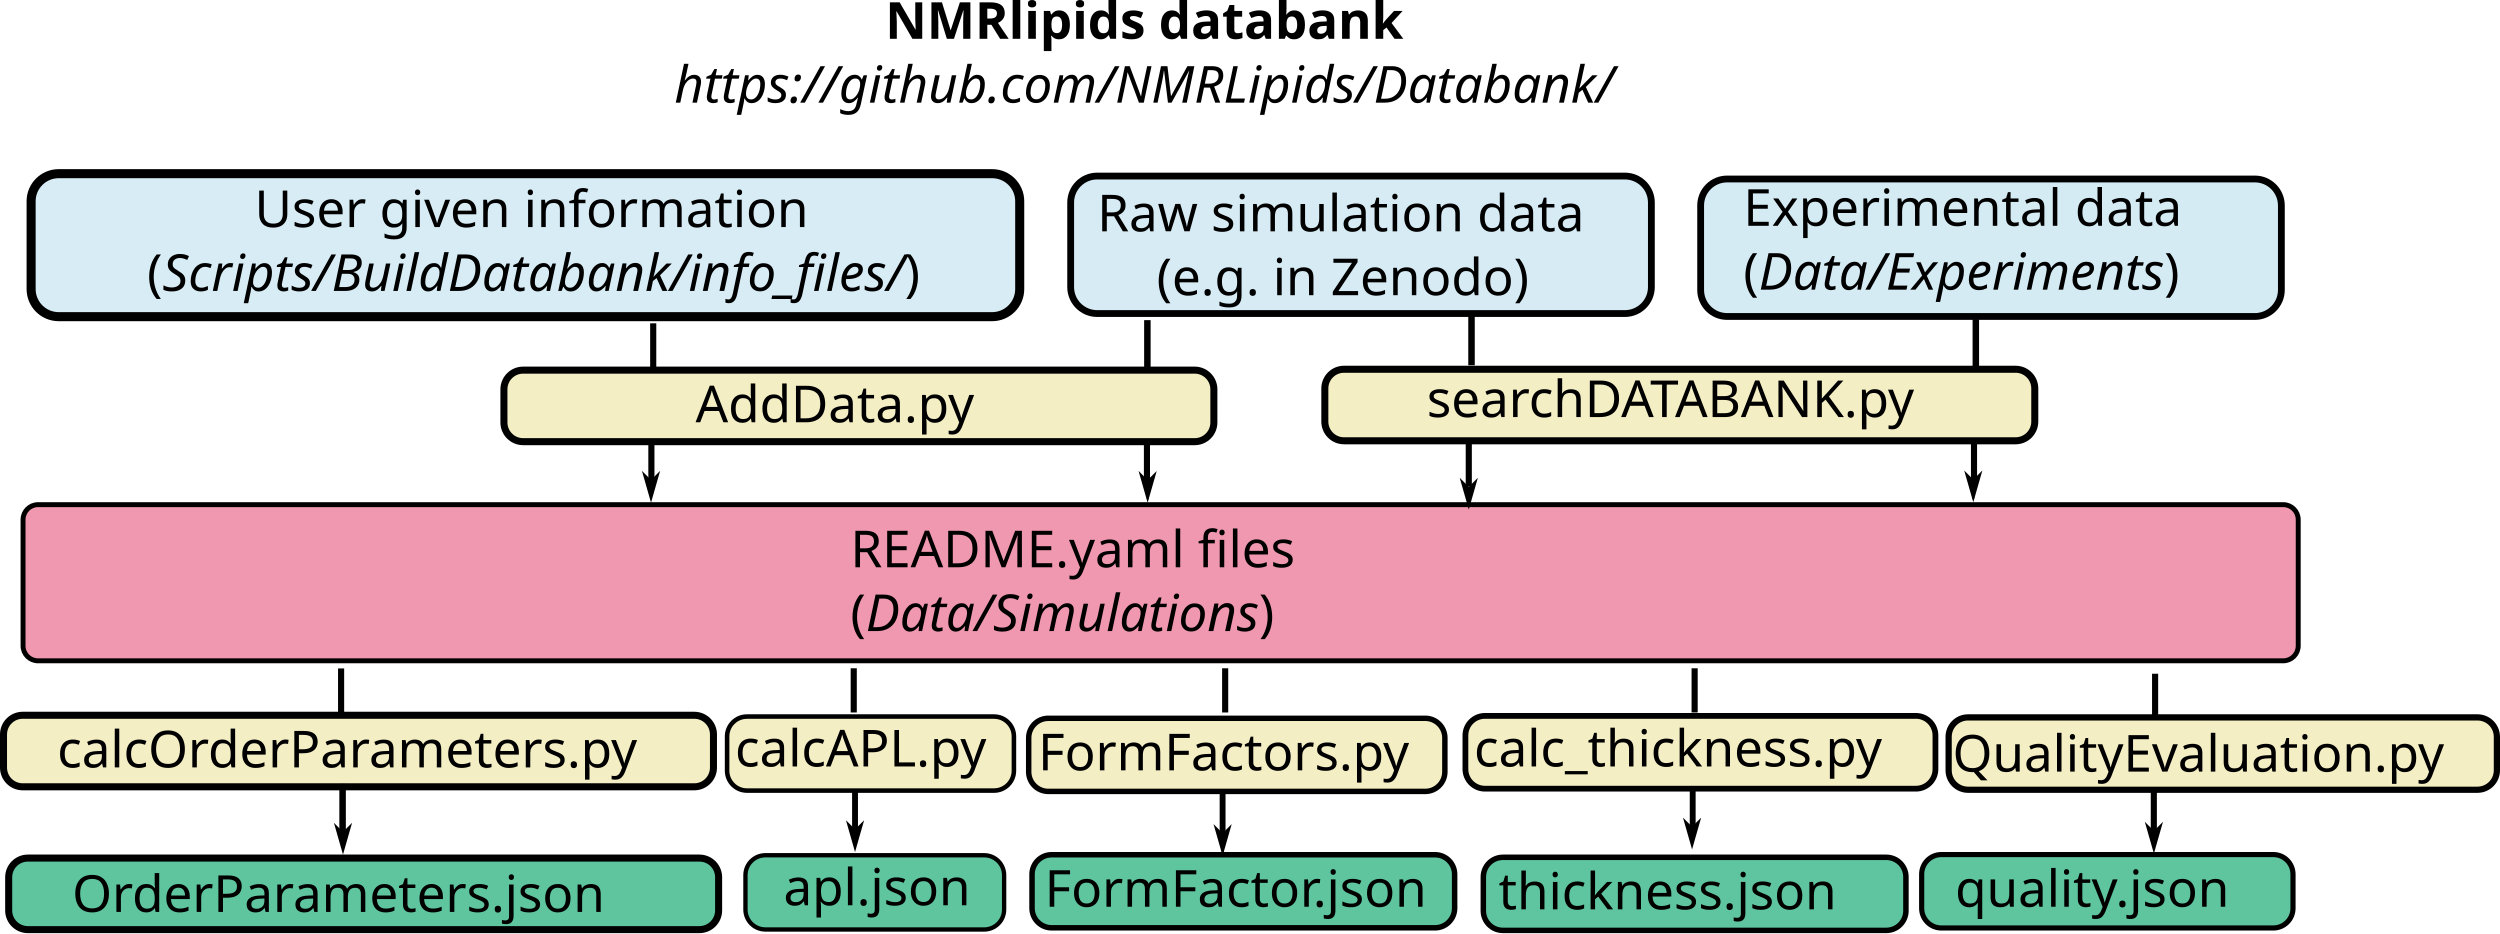
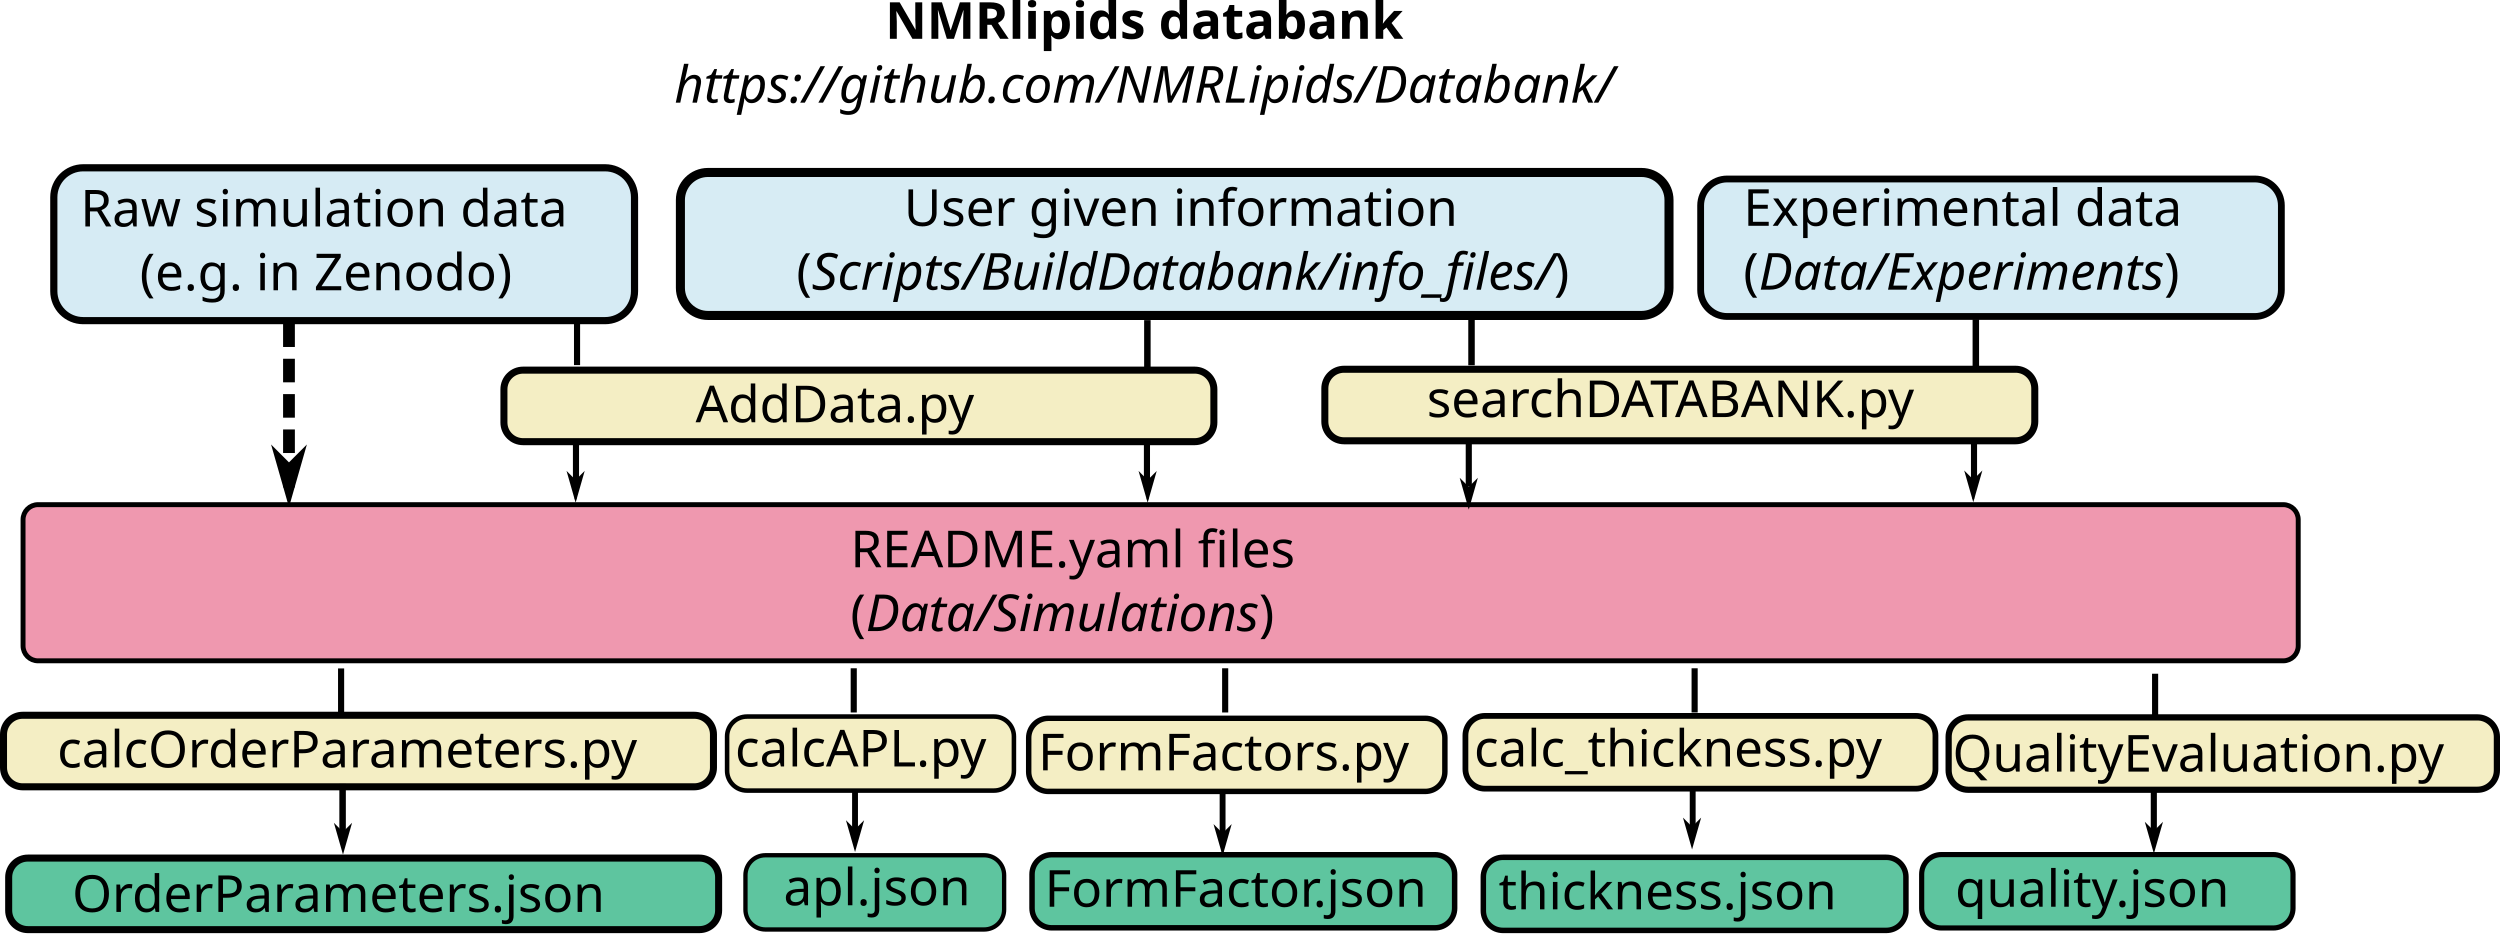
<svg xmlns="http://www.w3.org/2000/svg" xmlns:ns1="http://www.openswatchbook.org/uri/2009/osb" xmlns:xlink="http://www.w3.org/1999/xlink" width="1105.239mm" height="412.535mm" viewBox="0 0 3916.2 1461.737" id="svg2" version="1.1">
  <defs id="defs4">
    <linearGradient id="linearGradient2597" ns1:paint="solid">
      <stop style="stop-color:#d70039;stop-opacity:0.404;" offset="0" id="stop2595" />
    </linearGradient>
    <linearGradient id="linearGradient2589" ns1:paint="solid">
      <stop style="stop-color:#e1948b;stop-opacity:1;" offset="0" id="stop2587" />
    </linearGradient>
    <linearGradient id="linearGradient2583" ns1:paint="solid">
      <stop style="stop-color:#0088be;stop-opacity:0.157;" offset="0" id="stop2581" />
    </linearGradient>
    <linearGradient id="linearGradient2577" ns1:paint="solid">
      <stop style="stop-color:#000000;stop-opacity:1;" offset="0" id="stop2575" />
    </linearGradient>
    <linearGradient id="linearGradient1111" ns1:paint="solid">
      <stop style="stop-color:#000000;stop-opacity:1;" offset="0" id="stop1109" />
    </linearGradient>
    <linearGradient id="linearGradient17872" ns1:paint="solid">
      <stop style="stop-color:#f4eec4;stop-opacity:1;" offset="0" id="stop17874" />
    </linearGradient>
    <linearGradient id="linearGradient17866" ns1:paint="solid">
      <stop style="stop-color:#f4eec4;stop-opacity:1;" offset="0" id="stop17868" />
    </linearGradient>
    <linearGradient id="linearGradient17860" ns1:paint="solid">
      <stop style="stop-color:#f4eec4;stop-opacity:1;" offset="0" id="stop17862" />
    </linearGradient>
    <linearGradient id="linearGradient17854" ns1:paint="solid">
      <stop style="stop-color:#f4eec4;stop-opacity:1;" offset="0" id="stop17856" />
    </linearGradient>
    <linearGradient id="linearGradient17848" ns1:paint="solid">
      <stop style="stop-color:#f4eec4;stop-opacity:1;" offset="0" id="stop17850" />
    </linearGradient>
    <linearGradient id="linearGradient17842" ns1:paint="solid">
      <stop style="stop-color:#f4eec4;stop-opacity:1;" offset="0" id="stop17844" />
    </linearGradient>
    <linearGradient id="linearGradient17836" ns1:paint="solid">
      <stop style="stop-color:#f4eec4;stop-opacity:1;" offset="0" id="stop17838" />
    </linearGradient>
    <linearGradient id="linearGradient17830" ns1:paint="solid">
      <stop style="stop-color:#e1948b;stop-opacity:1;" offset="0" id="stop17832" />
    </linearGradient>
    <linearGradient id="linearGradient17824" ns1:paint="solid">
      <stop style="stop-color:#00a368;stop-opacity:0.631;" offset="0" id="stop17826" />
    </linearGradient>
    <linearGradient id="linearGradient17818" ns1:paint="solid">
      <stop style="stop-color:#00a368;stop-opacity:0.627;" offset="0" id="stop17820" />
    </linearGradient>
    <linearGradient id="linearGradient17812" ns1:paint="solid">
      <stop style="stop-color:#00a368;stop-opacity:0.631;" offset="0" id="stop17814" />
    </linearGradient>
    <linearGradient id="linearGradient17806" ns1:paint="solid">
      <stop style="stop-color:#00a368;stop-opacity:0.631;" offset="0" id="stop17808" />
    </linearGradient>
    <linearGradient id="linearGradient17800" ns1:paint="solid">
      <stop style="stop-color:#00a368;stop-opacity:0.631;" offset="0" id="stop17802" />
    </linearGradient>
    <linearGradient id="linearGradient17794" ns1:paint="solid">
      <stop style="stop-color:#000000;stop-opacity:1;" offset="0" id="stop17796" />
    </linearGradient>
    <linearGradient id="linearGradient17788" ns1:paint="solid">
      <stop style="stop-color:#0088be;stop-opacity:0.165;" offset="0" id="stop17790" />
    </linearGradient>
    <linearGradient id="linearGradient17782" ns1:paint="solid">
      <stop style="stop-color:#0088be;stop-opacity:0.161;" offset="0" id="stop17784" />
    </linearGradient>
    <linearGradient id="linearGradient17776" ns1:paint="solid">
      <stop style="stop-color:#d2c4f4;stop-opacity:1;" offset="0" id="stop17778" />
    </linearGradient>
    <marker orient="auto" refY="0" refX="0" id="marker6168" style="overflow:visible">
      <path id="path6170" d="M 0,0 5,-5 -12.5,0 5,5 0,0 Z" style="fill:#000000;fill-opacity:1;fill-rule:evenodd;stroke:#000000;stroke-width:1pt;stroke-opacity:1" transform="matrix(-0.8,0,0,-0.8,-10,0)" />
    </marker>
    <marker orient="auto" refY="0" refX="0" id="Arrow1Lend" style="overflow:visible">
      <path id="path5895" d="M 0,0 5,-5 -12.5,0 5,5 0,0 Z" style="fill:#000000;fill-opacity:1;fill-rule:evenodd;stroke:#000000;stroke-width:1pt;stroke-opacity:1" transform="matrix(-0.8,0,0,-0.8,-10,0)" />
    </marker>
    <linearGradient id="linearGradient5874" ns1:paint="solid">
      <stop style="stop-color:#1df409;stop-opacity:1;" offset="0" id="stop5876" />
    </linearGradient>
    <linearGradient id="linearGradient5856" ns1:paint="solid">
      <stop style="stop-color:#9489d1;stop-opacity:0.706;" offset="0" id="stop5858" />
    </linearGradient>
    <linearGradient id="linearGradient4406" ns1:paint="solid">
      <stop style="stop-color:#c6c4f4;stop-opacity:1;" offset="0" id="stop4408" />
    </linearGradient>
    <marker orient="auto" refY="0" refX="0" id="marker6168-3" style="overflow:visible">
      <path id="path6170-6" d="M 0,0 5,-5 -12.5,0 5,5 0,0 Z" style="fill:#000000;fill-opacity:1;fill-rule:evenodd;stroke:#000000;stroke-width:1pt;stroke-opacity:1" transform="matrix(-0.8,0,0,-0.8,-10,0)" />
    </marker>
    <marker orient="auto" refY="0" refX="0" id="marker6168-9" style="overflow:visible">
      <path id="path6170-3" d="M 0,0 5,-5 -12.5,0 5,5 0,0 Z" style="fill:#000000;fill-opacity:1;fill-rule:evenodd;stroke:#000000;stroke-width:1pt;stroke-opacity:1" transform="matrix(-0.8,0,0,-0.8,-10,0)" />
    </marker>
    <marker orient="auto" refY="0" refX="0" id="marker6168-9-7" style="overflow:visible">
      <path id="path6170-3-9" d="M 0,0 5,-5 -12.5,0 5,5 0,0 Z" style="fill:#000000;fill-opacity:1;fill-rule:evenodd;stroke:#000000;stroke-width:1pt;stroke-opacity:1" transform="matrix(-0.8,0,0,-0.8,-10,0)" />
    </marker>
    <marker orient="auto" refY="0" refX="0" id="marker6168-9-0" style="overflow:visible">
      <path id="path6170-3-2" d="M 0,0 5,-5 -12.5,0 5,5 0,0 Z" style="fill:#000000;fill-opacity:1;fill-rule:evenodd;stroke:#000000;stroke-width:1pt;stroke-opacity:1" transform="matrix(-0.8,0,0,-0.8,-10,0)" />
    </marker>
    <marker orient="auto" refY="0" refX="0" id="marker6168-9-9" style="overflow:visible">
      <path id="path6170-3-3" d="M 0,0 5,-5 -12.5,0 5,5 0,0 Z" style="fill:#000000;fill-opacity:1;fill-rule:evenodd;stroke:#000000;stroke-width:1pt;stroke-opacity:1" transform="matrix(-0.8,0,0,-0.8,-10,0)" />
    </marker>
    <marker orient="auto" refY="0" refX="0" id="marker6168-9-9-4" style="overflow:visible">
      <path id="path6170-3-3-7" d="M 0,0 5,-5 -12.5,0 5,5 0,0 Z" style="fill:#000000;fill-opacity:1;fill-rule:evenodd;stroke:#000000;stroke-width:1pt;stroke-opacity:1" transform="matrix(-0.8,0,0,-0.8,-10,0)" />
    </marker>
    <marker orient="auto" refY="0" refX="0" id="marker6168-9-9-4-6" style="overflow:visible">
      <path id="path6170-3-3-7-1" d="M 0,0 5,-5 -12.5,0 5,5 0,0 Z" style="fill:#000000;fill-opacity:1;fill-rule:evenodd;stroke:#000000;stroke-width:1pt;stroke-opacity:1" transform="matrix(-0.8,0,0,-0.8,-10,0)" />
    </marker>
    <marker orient="auto" refY="0" refX="0" id="marker6168-9-9-4-61" style="overflow:visible">
      <path id="path6170-3-3-7-5" d="M 0,0 5,-5 -12.5,0 5,5 0,0 Z" style="fill:#000000;fill-opacity:1;fill-rule:evenodd;stroke:#000000;stroke-width:1pt;stroke-opacity:1" transform="matrix(-0.8,0,0,-0.8,-10,0)" />
    </marker>
-     <linearGradient xlink:href="#linearGradient17782" id="linearGradient17786" x1="232.595" y1="179.04" x2="1152.94" y2="179.04" gradientUnits="userSpaceOnUse" />
+     <linearGradient xlink:href="#linearGradient17782" id="linearGradient17786" x1="232.595" y1="179.04" x2="1152.94" y2="179.04" gradientUnits="userSpaceOnUse" gradientTransform="matrix(1,0,0,1.111635,-1592.884,-20.91223)" />
    <linearGradient xlink:href="#linearGradient17788" id="linearGradient17792" x1="1219.453" y1="183.631" x2="2139.797" y2="183.631" gradientUnits="userSpaceOnUse" />
    <linearGradient xlink:href="#linearGradient17794" id="linearGradient17798" x1="-1431.164" y1="1195.759" x2="-308.036" y2="1195.759" gradientUnits="userSpaceOnUse" />
    <linearGradient xlink:href="#linearGradient17800" id="linearGradient17804" x1="-1431.164" y1="1195.759" x2="-308.036" y2="1195.759" gradientUnits="userSpaceOnUse" />
    <linearGradient xlink:href="#linearGradient17806" id="linearGradient17810" x1="-274.9" y1="1193.434" x2="137.081" y2="1193.434" gradientUnits="userSpaceOnUse" />
    <linearGradient xlink:href="#linearGradient17812" id="linearGradient17816" x1="173.12" y1="1191.718" x2="843.701" y2="1191.718" gradientUnits="userSpaceOnUse" />
    <linearGradient xlink:href="#linearGradient17818" id="linearGradient17822" x1="880.065" y1="1195.759" x2="1550.645" y2="1195.759" gradientUnits="userSpaceOnUse" />
    <linearGradient xlink:href="#linearGradient17824" id="linearGradient17828" x1="1566.968" y1="1191.718" x2="2156.737" y2="1191.718" gradientUnits="userSpaceOnUse" />
    <linearGradient xlink:href="#linearGradient17836" id="linearGradient17840" x1="-655.361" y1="431.393" x2="467.768" y2="431.393" gradientUnits="userSpaceOnUse" />
    <linearGradient xlink:href="#linearGradient17842" id="linearGradient17846" x1="630.577" y1="430.02" x2="1753.706" y2="430.02" gradientUnits="userSpaceOnUse" />
    <linearGradient xlink:href="#linearGradient17848" id="linearGradient17852" x1="-1439.246" y1="972.047" x2="-316.117" y2="972.047" gradientUnits="userSpaceOnUse" />
    <linearGradient xlink:href="#linearGradient17854" id="linearGradient17858" x1="-303.834" y1="976.013" x2="152.594" y2="976.013" gradientUnits="userSpaceOnUse" />
    <linearGradient xlink:href="#linearGradient17860" id="linearGradient17864" x1="167.907" y1="978.033" x2="828.386" y2="978.033" gradientUnits="userSpaceOnUse" />
    <linearGradient xlink:href="#linearGradient17866" id="linearGradient17870" x1="851.78" y1="973.992" x2="1597.112" y2="973.992" gradientUnits="userSpaceOnUse" />
    <linearGradient xlink:href="#linearGradient17872" id="linearGradient17876" x1="1608.385" y1="976.013" x2="2476.955" y2="976.013" gradientUnits="userSpaceOnUse" />
    <marker orient="auto" refY="0" refX="0" id="marker6168-9-9-4-6-5" style="overflow:visible">
      <path id="path6170-3-3-7-1-6" d="M 0,0 5,-5 -12.5,0 5,5 0,0 Z" style="fill:#000000;fill-opacity:1;fill-rule:evenodd;stroke:#000000;stroke-width:1pt;stroke-opacity:1" transform="matrix(-0.8,0,0,-0.8,-10,0)" />
    </marker>
-     <linearGradient xlink:href="#linearGradient2583" id="linearGradient2585" x1="-1397.594" y1="179.611" x2="165.208" y2="179.611" gradientUnits="userSpaceOnUse" />
+     <linearGradient xlink:href="#linearGradient2583" id="linearGradient2585" x1="-1397.594" y1="179.611" x2="165.208" y2="179.611" gradientUnits="userSpaceOnUse" gradientTransform="translate(1017.097,-1.894036)" />
    <linearGradient xlink:href="#linearGradient2597" id="linearGradient2599" x1="-1407.001" y1="708.403" x2="2164.737" y2="708.403" gradientUnits="userSpaceOnUse" />
+     <marker orient="auto" refY="0" refX="0" id="marker6168-9-6" style="overflow:visible">
+       <path id="path6170-3-8" d="M 0,0 5,-5 -12.5,0 5,5 Z" style="fill:#000000;fill-opacity:1;fill-rule:evenodd;stroke:#000000;stroke-width:1pt;stroke-opacity:1" transform="matrix(-0.8,0,0,-0.8,-10,0)" />
+     </marker>
  </defs>
  <g id="layer1" transform="translate(1439.246,204.4396)">
    <rect style="opacity:1;fill:url(#linearGradient17852);fill-opacity:1;stroke:#000000;stroke-width:11.017;stroke-miterlimit:4;stroke-dasharray:none;stroke-opacity:1" id="rect7826-3" width="1112.111" height="112.06" x="-1433.737" y="916.017" ry="30.071" />
    <rect style="opacity:1;fill:url(#linearGradient17858);fill-opacity:1;stroke:#000000;stroke-width:7.124;stroke-miterlimit:4;stroke-dasharray:none;stroke-opacity:1" id="rect7826-3-9" width="449.304" height="115.954" x="-300.272" y="918.036" ry="31.116" />
    <rect style="opacity:1;fill:url(#linearGradient17864);fill-opacity:1;stroke:#000000;stroke-width:8.529;stroke-miterlimit:4;stroke-dasharray:none;stroke-opacity:1" id="rect7826-7-5-9-2-0-3" width="651.95" height="114.549" x="172.171" y="920.758" ry="30.739" />
    <rect style="opacity:1;fill:url(#linearGradient17870);fill-opacity:1;stroke:#000000;stroke-width:9.043;stroke-miterlimit:4;stroke-dasharray:none;stroke-opacity:1" id="rect7826-7-5-9-2-0" width="736.288" height="114.034" x="856.302" y="916.975" ry="30.601" />
    <rect style="opacity:1;fill:url(#linearGradient17876);fill-opacity:1;stroke:#000000;stroke-width:9.737;stroke-miterlimit:4;stroke-dasharray:none;stroke-opacity:1" id="rect7826-7-5-9-2-0-4" width="858.833" height="113.341" x="1613.253" y="919.342" ry="30.415" />
    <rect style="opacity:1;fill:url(#linearGradient17840);fill-opacity:1;stroke:#000000;stroke-width:11.017;stroke-miterlimit:4;stroke-dasharray:none;stroke-opacity:1" id="rect7826" width="1112.111" height="112.06" x="-649.852" y="375.363" ry="30.071" />
    <rect style="opacity:1;fill:url(#linearGradient17816);fill-opacity:1;stroke:#000000;stroke-width:8.592;stroke-miterlimit:4;stroke-dasharray:none;stroke-opacity:1" id="rect7826-7-5-9" width="661.989" height="114.486" x="177.416" y="1134.475" ry="30.722" />
    <rect style="opacity:1;fill:url(#linearGradient17822);fill-opacity:1;stroke:#000000;stroke-width:8.592;stroke-miterlimit:4;stroke-dasharray:none;stroke-opacity:1" id="rect7826-7-5-9-2" width="661.989" height="114.486" x="884.361" y="1138.516" ry="30.722" />
    <rect style="opacity:1;fill:url(#linearGradient17828);fill-opacity:1;stroke:#000000;stroke-width:8.072;stroke-miterlimit:4;stroke-dasharray:none;stroke-opacity:1" id="rect7826-7-5-9-28" width="581.696" height="115.006" x="1571.005" y="1134.216" ry="30.862" />
    <rect style="opacity:1;fill:url(#linearGradient17810);fill-opacity:1;stroke:#000000;stroke-width:6.775;stroke-miterlimit:4;stroke-dasharray:none;stroke-opacity:1" id="rect7826-7-5" width="405.206" height="116.303" x="-271.513" y="1135.283" ry="31.21" />
    <rect style="opacity:1;fill:url(#linearGradient17804);fill-opacity:1;stroke:url(#linearGradient17798);stroke-width:11.017;stroke-miterlimit:4;stroke-dasharray:none;stroke-opacity:1" id="rect7826-7" width="1112.111" height="112.06" x="-1425.656" y="1139.729" ry="30.071" />
    <rect style="opacity:1;fill:url(#linearGradient17792);fill-opacity:1;stroke:#000000;stroke-width:10.663;stroke-miterlimit:4;stroke-dasharray:none;stroke-opacity:1" id="rect4136-5" width="909.682" height="215.396" x="1224.784" y="75.933" ry="41.512" />
-     <rect style="opacity:1;fill:url(#linearGradient2585);fill-opacity:1;stroke:#000000;stroke-width:14.187;stroke-miterlimit:4;stroke-dasharray:none;stroke-opacity:1" id="rect4136-1" width="1548.614" height="223.993" x="-1390.5" y="67.614" ry="43.169" />
-     <rect style="opacity:1;fill:url(#linearGradient17786);fill-opacity:1;stroke:#000000;stroke-width:10.663;stroke-miterlimit:4;stroke-dasharray:none;stroke-opacity:1" id="rect4136" width="909.682" height="215.396" x="237.926" y="71.342" ry="41.512" />
-     <text xml:space="preserve" style="font-style:normal;font-weight:normal;line-height:0%;font-family:sans-serif;text-align:center;letter-spacing:0px;word-spacing:0px;text-anchor:middle;fill:#000000;fill-opacity:1;stroke:none;stroke-width:1px;stroke-linecap:butt;stroke-linejoin:miter;stroke-opacity:1" x="672.034" y="157.958" id="text5880">
-       <tspan id="tspan5882" x="672.034" y="157.958" style="font-size:80px;line-height:1.25">Raw simulation data</tspan>
-       <tspan x="672.034" y="257.958" id="tspan5884" style="font-size:80px;line-height:1.25">(e.g. in Zenodo)</tspan>
+     <rect style="opacity:1;fill:url(#linearGradient2585);fill-opacity:1;stroke:#000000;stroke-width:14.187;stroke-miterlimit:4;stroke-dasharray:none;stroke-opacity:1" id="rect4136-1" width="1548.614" height="223.993" x="-373.403" y="65.72" ry="43.169" />
+     <rect style="opacity:1;fill:url(#linearGradient17786);fill-opacity:1;stroke:#000000;stroke-width:11.242;stroke-miterlimit:4;stroke-dasharray:none;stroke-opacity:1" id="rect4136" width="909.682" height="239.442" x="-1354.958" y="58.394" ry="46.146" />
+     <text xml:space="preserve" style="font-style:normal;font-weight:normal;line-height:0%;font-family:sans-serif;text-align:center;letter-spacing:0px;word-spacing:0px;text-anchor:middle;fill:#000000;fill-opacity:1;stroke:none;stroke-width:1px;stroke-linecap:butt;stroke-linejoin:miter;stroke-opacity:1" x="-920.85" y="150.305" id="text5880">
+       <tspan id="tspan5882" x="-920.85" y="150.305" style="font-size:80px;line-height:1.25">Raw simulation data</tspan>
+       <tspan x="-920.85" y="250.305" id="tspan5884" style="font-size:80px;line-height:1.25">(e.g. in Zenodo)</tspan>
    </text>
    <rect style="opacity:1;fill:url(#linearGradient2599);fill-opacity:1;stroke:#000000;stroke-width:7.727;stroke-miterlimit:4;stroke-dasharray:none;stroke-opacity:1" id="rect7759" width="3564.012" height="244.65" x="-1403.138" y="586.078" ry="23.49" />
    <text xml:space="preserve" style="font-style:normal;font-weight:normal;line-height:0%;font-family:sans-serif;text-align:center;letter-spacing:0px;word-spacing:0px;text-anchor:middle;fill:#000000;fill-opacity:1;stroke:none;stroke-width:1px;stroke-linecap:butt;stroke-linejoin:miter;stroke-opacity:1" x="364.207" y="-143.658" id="text7767">
      <tspan id="tspan7769" x="364.207" y="-143.658" style="font-style:normal;font-variant:normal;font-weight:bold;font-stretch:normal;font-size:80px;line-height:1.25;font-family:sans-serif;-inkscape-font-specification:'sans-serif Bold'">NMRlipids databank</tspan>
      <tspan x="364.207" y="-43.658" id="tspan7820" style="font-style:italic;font-variant:normal;font-weight:normal;font-stretch:normal;font-size:80px;line-height:1.25;font-family:sans-serif;-inkscape-font-specification:'sans-serif Italic'">https://github.com/NMRLipids/Databank/</tspan>
      <tspan x="376.922" y="56.342" id="tspan7818" style="font-size:80px;line-height:1.25"> </tspan>
    </text>
    <text xml:space="preserve" style="font-style:normal;font-weight:normal;line-height:0%;font-family:sans-serif;letter-spacing:0px;word-spacing:0px;fill:#000000;fill-opacity:1;stroke:none;stroke-width:1px;stroke-linecap:butt;stroke-linejoin:miter;stroke-opacity:1" x="-107.015" y="684.159" id="text7771">
      <tspan x="-107.015" y="684.159" id="tspan7775" style="font-size:80px;line-height:1.25">README.yaml files</tspan>
      <tspan x="-107.015" y="784.159" id="tspan7779" style="font-size:80px;line-height:1.25">(<tspan style="font-style:italic;font-variant:normal;font-weight:normal;font-stretch:normal;font-family:sans-serif;-inkscape-font-specification:'sans-serif Italic'" id="tspan7781">Data/Simulations</tspan>)</tspan>
    </text>
    <text xml:space="preserve" style="font-style:normal;font-weight:normal;line-height:0%;font-family:sans-serif;letter-spacing:0px;word-spacing:0px;fill:#000000;fill-opacity:1;stroke:none;stroke-width:1px;stroke-linecap:butt;stroke-linejoin:miter;stroke-opacity:1" x="1291.726" y="149.286" id="text7795">
      <tspan id="tspan7797" x="1291.726" y="149.286" style="font-size:80px;line-height:1.25">Experimental data</tspan>
      <tspan x="1291.726" y="249.286" id="tspan7799" style="font-size:80px;line-height:1.25">(<tspan style="font-style:italic;font-variant:normal;font-weight:normal;font-stretch:normal;font-family:sans-serif;-inkscape-font-specification:'sans-serif Italic'" id="tspan7801">Data/Experiments</tspan>)</tspan>
    </text>
    <text xml:space="preserve" style="font-style:normal;font-weight:normal;line-height:0%;font-family:sans-serif;letter-spacing:0px;word-spacing:0px;fill:#000000;fill-opacity:1;stroke:none;stroke-width:1px;stroke-linecap:butt;stroke-linejoin:miter;stroke-opacity:1" x="-349.669" y="457.065" id="text7822">
      <tspan id="tspan7824" x="-349.669" y="457.065" style="font-size:80px;line-height:1.25">AddData.py</tspan>
    </text>
    <path style="fill:none;fill-rule:evenodd;stroke:#000000;stroke-width:10.156;stroke-linecap:butt;stroke-linejoin:miter;stroke-miterlimit:4;stroke-dasharray:none;stroke-opacity:1" d="m 358.102,297.054 0,77.794" id="path7828" />
    <path style="fill:none;fill-rule:evenodd;stroke:#000000;stroke-width:2.805;stroke-linecap:butt;stroke-linejoin:miter;stroke-miterlimit:4;stroke-dasharray:none;stroke-opacity:1;marker-end:url(#marker6168)" d="m 358.511,557.522 0,20.161" id="path7828-3" />
-     <text xml:space="preserve" style="font-style:normal;font-weight:normal;line-height:0%;font-family:sans-serif;text-align:center;letter-spacing:0px;word-spacing:0px;text-anchor:middle;fill:#000000;fill-opacity:1;stroke:none;stroke-width:1px;stroke-linecap:butt;stroke-linejoin:miter;stroke-opacity:1" x="-595.646" y="151.306" id="text11998">
-       <tspan id="tspan12000" x="-595.646" y="151.306" style="font-size:80px;line-height:1.25">User given information</tspan>
-       <tspan x="-595.646" y="251.306" id="tspan12002" style="font-size:80px;line-height:1.25">(<tspan style="font-style:italic;font-variant:normal;font-weight:normal;font-stretch:normal;font-family:sans-serif;-inkscape-font-specification:'sans-serif Italic'" id="tspan12004">Scripts/BuildDatabank/info_files/</tspan>)</tspan>
+     <text xml:space="preserve" style="font-style:normal;font-weight:normal;line-height:0%;font-family:sans-serif;text-align:center;letter-spacing:0px;word-spacing:0px;text-anchor:middle;fill:#000000;fill-opacity:1;stroke:none;stroke-width:1px;stroke-linecap:butt;stroke-linejoin:miter;stroke-opacity:1" x="421.451" y="149.412" id="text11998">
+       <tspan id="tspan12000" x="421.451" y="149.412" style="font-size:80px;line-height:1.25">User given information</tspan>
+       <tspan x="421.451" y="249.412" id="tspan12002" style="font-size:80px;line-height:1.25">(<tspan style="font-style:italic;font-variant:normal;font-weight:normal;font-stretch:normal;font-family:sans-serif;-inkscape-font-specification:'sans-serif Italic'" id="tspan12004">Scripts/BuildDatabank/info_files/</tspan>)</tspan>
    </text>
    <path style="fill:none;fill-rule:evenodd;stroke:#000000;stroke-width:9.58;stroke-linecap:butt;stroke-linejoin:miter;stroke-miterlimit:4;stroke-dasharray:none;stroke-opacity:1" d="m 357.429,483.465 0,69.223" id="path7828-2" />
-     <path style="fill:none;fill-rule:evenodd;stroke:#000000;stroke-width:9.58;stroke-linecap:butt;stroke-linejoin:miter;stroke-miterlimit:4;stroke-dasharray:none;stroke-opacity:1" d="m -416,302.037 0,69.223" id="path7828-7" />
-     <path style="fill:none;fill-rule:evenodd;stroke:#000000;stroke-width:9.58;stroke-linecap:butt;stroke-linejoin:miter;stroke-miterlimit:4;stroke-dasharray:none;stroke-opacity:1" d="m -418.857,489.179 0,69.223" id="path7828-2-0" />
-     <path style="fill:none;fill-rule:evenodd;stroke:#000000;stroke-width:2.805;stroke-linecap:butt;stroke-linejoin:miter;stroke-miterlimit:4;stroke-dasharray:none;stroke-opacity:1;marker-end:url(#marker6168-9)" d="m -419.429,557.408 0,20.161" id="path7828-3-6" />
+     <path style="fill:none;fill-rule:evenodd;stroke:#000000;stroke-width:9.58;stroke-linecap:butt;stroke-linejoin:miter;stroke-miterlimit:4;stroke-dasharray:none;stroke-opacity:1" d="m -535.324,298.249 v 69.223" id="path7828-7" />
+     <path style="fill:none;fill-rule:evenodd;stroke:#000000;stroke-width:9.58;stroke-linecap:butt;stroke-linejoin:miter;stroke-miterlimit:4;stroke-dasharray:none;stroke-opacity:1" d="m -536.982,489.179 v 69.223" id="path7828-2-0" />
+     <path style="fill:none;fill-rule:evenodd;stroke:#000000;stroke-width:2.805;stroke-linecap:butt;stroke-linejoin:miter;stroke-miterlimit:4;stroke-dasharray:none;stroke-opacity:1;marker-end:url(#marker6168-9)" d="m -537.554,557.408 v 20.161" id="path7828-3-6" />
    <rect style="opacity:1;fill:url(#linearGradient17846);fill-opacity:1;stroke:#000000;stroke-width:11.017;stroke-miterlimit:4;stroke-dasharray:none;stroke-opacity:1" id="rect7826-0" width="1112.111" height="112.06" x="636.086" y="373.99" ry="30.071" />
    <path style="fill:none;fill-rule:evenodd;stroke:#000000;stroke-width:10.156;stroke-linecap:butt;stroke-linejoin:miter;stroke-miterlimit:4;stroke-dasharray:none;stroke-opacity:1" d="m 1655.856,295.694 0,77.794" id="path7828-6" />
    <path style="fill:none;fill-rule:evenodd;stroke:#000000;stroke-width:10.156;stroke-linecap:butt;stroke-linejoin:miter;stroke-miterlimit:4;stroke-dasharray:none;stroke-opacity:1" d="m 865.856,289.98 0,77.794" id="path7828-26" />
    <path style="fill:none;fill-rule:evenodd;stroke:#000000;stroke-width:9.58;stroke-linecap:butt;stroke-linejoin:miter;stroke-miterlimit:4;stroke-dasharray:none;stroke-opacity:1" d="m 861.57,488.551 0,69.223" id="path7828-2-1" />
    <path style="fill:none;fill-rule:evenodd;stroke:#000000;stroke-width:9.58;stroke-linecap:butt;stroke-linejoin:miter;stroke-miterlimit:4;stroke-dasharray:none;stroke-opacity:1" d="m 1652.999,488.551 0,69.223" id="path7828-2-8" />
    <path style="fill:none;fill-rule:evenodd;stroke:#000000;stroke-width:2.805;stroke-linecap:butt;stroke-linejoin:miter;stroke-miterlimit:4;stroke-dasharray:none;stroke-opacity:1;marker-end:url(#marker6168-9-7)" d="m 861.57,568.208 0,20.161" id="path7828-3-6-2" />
    <path style="fill:none;fill-rule:evenodd;stroke:#000000;stroke-width:2.805;stroke-linecap:butt;stroke-linejoin:miter;stroke-miterlimit:4;stroke-dasharray:none;stroke-opacity:1;marker-end:url(#marker6168-9-0)" d="m 1651.856,556.779 0,20.161" id="path7828-3-6-3" />
    <text xml:space="preserve" style="font-style:normal;font-weight:normal;line-height:0%;font-family:sans-serif;letter-spacing:0px;word-spacing:0px;fill:#000000;fill-opacity:1;stroke:none;stroke-width:1px;stroke-linecap:butt;stroke-linejoin:miter;stroke-opacity:1" x="795.856" y="448.877" id="text15121">
      <tspan id="tspan15123" x="795.856" y="448.877" style="font-size:80px;line-height:1.25">searchDATABANK.py</tspan>
    </text>
    <text xml:space="preserve" style="font-style:normal;font-weight:normal;line-height:0%;font-family:sans-serif;letter-spacing:0px;word-spacing:0px;fill:#000000;fill-opacity:1;stroke:none;stroke-width:1px;stroke-linecap:butt;stroke-linejoin:miter;stroke-opacity:1" x="-1326.189" y="1224.043" id="text15125">
      <tspan id="tspan15127" x="-1326.189" y="1224.043" style="font-size:80px;line-height:1.25">OrderParameters.json</tspan>
    </text>
    <text xml:space="preserve" style="font-style:normal;font-weight:normal;line-height:0%;font-family:sans-serif;letter-spacing:0px;word-spacing:0px;fill:#000000;fill-opacity:1;stroke:none;stroke-width:1px;stroke-linecap:butt;stroke-linejoin:miter;stroke-opacity:1" x="-211.894" y="1213.637" id="text15144">
      <tspan id="tspan15146" x="-211.894" y="1213.637" style="font-size:80px;line-height:1.25">apl.json</tspan>
    </text>
    <text xml:space="preserve" style="font-style:normal;font-weight:normal;line-height:0%;font-family:sans-serif;letter-spacing:0px;word-spacing:0px;fill:#000000;fill-opacity:1;stroke:none;stroke-width:1px;stroke-linecap:butt;stroke-linejoin:miter;stroke-opacity:1" x="197.283" y="1215.962" id="text15163">
      <tspan id="tspan15165" x="197.283" y="1215.962" style="font-size:80px;line-height:1.25">FormFactor.json</tspan>
    </text>
    <text xml:space="preserve" style="font-style:normal;font-weight:normal;line-height:0%;font-family:sans-serif;letter-spacing:0px;word-spacing:0px;fill:#000000;fill-opacity:1;stroke:none;stroke-width:1px;stroke-linecap:butt;stroke-linejoin:miter;stroke-opacity:1" x="908.268" y="1220.002" id="text15167">
      <tspan id="tspan15169" x="908.268" y="1220.002" style="font-size:80px;line-height:1.25">thickness.json</tspan>
    </text>
    <text xml:space="preserve" style="font-style:normal;font-weight:normal;line-height:0%;font-family:sans-serif;letter-spacing:0px;word-spacing:0px;fill:#000000;fill-opacity:1;stroke:none;stroke-width:1px;stroke-linecap:butt;stroke-linejoin:miter;stroke-opacity:1" x="1623.457" y="1215.962" id="text15171">
      <tspan id="tspan15173" x="1623.457" y="1215.962" style="font-size:80px;line-height:1.25">quality.json</tspan>
    </text>
    <text xml:space="preserve" style="font-style:normal;font-weight:normal;line-height:0%;font-family:sans-serif;letter-spacing:0px;word-spacing:0px;fill:#000000;fill-opacity:1;stroke:none;stroke-width:1px;stroke-linecap:butt;stroke-linejoin:miter;stroke-opacity:1" x="-1349.554" y="997.719" id="text7822-9">
      <tspan id="tspan7824-7" x="-1349.554" y="997.719" style="font-size:80px;line-height:1.25">calcOrderParameters.py</tspan>
    </text>
    <path style="fill:none;fill-rule:evenodd;stroke:#000000;stroke-width:10.156;stroke-linecap:butt;stroke-linejoin:miter;stroke-miterlimit:4;stroke-dasharray:none;stroke-opacity:1" d="m -902.575,1023.536 0,77.794" id="path7828-61" />
    <path style="fill:none;fill-rule:evenodd;stroke:#000000;stroke-width:9.58;stroke-linecap:butt;stroke-linejoin:miter;stroke-miterlimit:4;stroke-dasharray:none;stroke-opacity:1" d="m -904.921,842.65 0,69.223" id="path7828-7-2" />
    <path style="fill:none;fill-rule:evenodd;stroke:#000000;stroke-width:2.805;stroke-linecap:butt;stroke-linejoin:miter;stroke-miterlimit:4;stroke-dasharray:none;stroke-opacity:1;marker-end:url(#marker6168-9-9)" d="m -901.966,1108.684 0,20.161" id="path7828-3-6-1" />
    <text xml:space="preserve" style="font-style:normal;font-weight:normal;line-height:0%;font-family:sans-serif;letter-spacing:0px;word-spacing:0px;fill:#000000;fill-opacity:1;stroke:none;stroke-width:1px;stroke-linecap:butt;stroke-linejoin:miter;stroke-opacity:1" x="-287.752" y="996.216" id="text16089">
      <tspan id="tspan16091" x="-287.752" y="996.216" style="font-size:80px;line-height:1.25">calcAPL.py</tspan>
    </text>
    <path style="fill:none;fill-rule:evenodd;stroke:#000000;stroke-width:2.805;stroke-linecap:butt;stroke-linejoin:miter;stroke-miterlimit:4;stroke-dasharray:none;stroke-opacity:1;marker-end:url(#marker6168-9-9-4)" d="m -99.843,1104.684 0,20.161" id="path7828-3-6-1-8" />
    <path style="fill:none;fill-rule:evenodd;stroke:#000000;stroke-width:9.186;stroke-linecap:butt;stroke-linejoin:miter;stroke-miterlimit:4;stroke-dasharray:none;stroke-opacity:1" d="m -99.864,1032.07 0,63.652" id="path7828-61-4" />
    <path style="fill:none;fill-rule:evenodd;stroke:#000000;stroke-width:9.58;stroke-linecap:butt;stroke-linejoin:miter;stroke-miterlimit:4;stroke-dasharray:none;stroke-opacity:1" d="m -101.884,842.406 0,69.223" id="path7828-7-2-5" />
    <text xml:space="preserve" style="font-style:normal;font-weight:normal;line-height:0%;font-family:sans-serif;letter-spacing:0px;word-spacing:0px;fill:#000000;fill-opacity:1;stroke:none;stroke-width:1px;stroke-linecap:butt;stroke-linejoin:miter;stroke-opacity:1" x="869.883" y="996.216" id="text16535">
      <tspan id="tspan16537" x="869.883" y="996.216" style="font-size:80px;line-height:1.25">calc_thickness.py</tspan>
    </text>
    <path style="fill:none;fill-rule:evenodd;stroke:#000000;stroke-width:9.186;stroke-linecap:butt;stroke-linejoin:miter;stroke-miterlimit:4;stroke-dasharray:none;stroke-opacity:1" d="m 1212.324,1031.06 0,63.652" id="path7828-61-4-3" />
    <path style="fill:none;fill-rule:evenodd;stroke:#000000;stroke-width:2.805;stroke-linecap:butt;stroke-linejoin:miter;stroke-miterlimit:4;stroke-dasharray:none;stroke-opacity:1;marker-end:url(#marker6168-9-9-4-6)" d="m 1211.334,1100.602 0,20.161" id="path7828-3-6-1-8-0" />
    <path style="fill:none;fill-rule:evenodd;stroke:#000000;stroke-width:9.58;stroke-linecap:butt;stroke-linejoin:miter;stroke-miterlimit:4;stroke-dasharray:none;stroke-opacity:1" d="m 1215.355,842.406 0,69.223" id="path7828-7-2-5-6" />
    <text xml:space="preserve" style="font-style:normal;font-weight:normal;line-height:0%;font-family:sans-serif;letter-spacing:0px;word-spacing:0px;fill:#000000;fill-opacity:1;stroke:none;stroke-width:1px;stroke-linecap:butt;stroke-linejoin:miter;stroke-opacity:1" x="187.019" y="1002.277" id="text17193">
      <tspan id="tspan17195" x="187.019" y="1002.277" style="font-size:80px;line-height:1.25">FormFactors.py</tspan>
    </text>
    <path style="fill:none;fill-rule:evenodd;stroke:#000000;stroke-width:9.58;stroke-linecap:butt;stroke-linejoin:miter;stroke-miterlimit:4;stroke-dasharray:none;stroke-opacity:1" d="m 479.964,842.406 0,69.223" id="path7828-7-2-5-2" />
    <path style="fill:none;fill-rule:evenodd;stroke:#000000;stroke-width:9.186;stroke-linecap:butt;stroke-linejoin:miter;stroke-miterlimit:4;stroke-dasharray:none;stroke-opacity:1" d="m 475.923,1039.141 0,63.652" id="path7828-61-4-0" />
    <path style="fill:none;fill-rule:evenodd;stroke:#000000;stroke-width:2.805;stroke-linecap:butt;stroke-linejoin:miter;stroke-miterlimit:4;stroke-dasharray:none;stroke-opacity:1;marker-end:url(#marker6168-9-9-4-61)" d="m 475.943,1110.704 0,20.161" id="path7828-3-6-1-8-5" />
    <text xml:space="preserve" style="font-style:normal;font-weight:normal;line-height:0%;font-family:sans-serif;letter-spacing:0px;word-spacing:0px;fill:#000000;fill-opacity:1;stroke:none;stroke-width:1px;stroke-linecap:butt;stroke-linejoin:miter;stroke-opacity:1" x="1619.416" y="1004.297" id="text17757">
      <tspan id="tspan17759" x="1619.416" y="1004.297" style="font-size:80px;line-height:1.25">QualityEvaluation.py</tspan>
    </text>
    <path style="fill:none;fill-rule:evenodd;stroke:#000000;stroke-width:9.58;stroke-linecap:butt;stroke-linejoin:miter;stroke-miterlimit:4;stroke-dasharray:none;stroke-opacity:1" d="m 1936.684,850.95 0,69.223" id="path7828-7-2-5-6-7" />
    <path style="fill:none;fill-rule:evenodd;stroke:#000000;stroke-width:9.58;stroke-linecap:butt;stroke-linejoin:miter;stroke-miterlimit:4;stroke-dasharray:none;stroke-opacity:1" d="m 1934.664,1032.778 0,69.223" id="path7828-7-2-5-6-6" />
    <path style="fill:none;fill-rule:evenodd;stroke:#000000;stroke-width:2.805;stroke-linecap:butt;stroke-linejoin:miter;stroke-miterlimit:4;stroke-dasharray:none;stroke-opacity:1;marker-end:url(#marker6168-9-9-4-6-5)" d="m 1934.786,1107.126 0,20.161" id="path7828-3-6-1-8-0-9" />
+     <path style="fill:none;fill-rule:evenodd;stroke:#000000;stroke-width:18.456;stroke-linecap:butt;stroke-linejoin:miter;stroke-miterlimit:4;stroke-dasharray:36.911, 18.456;stroke-dashoffset:0;stroke-opacity:1" d="M -986.571,302.185 V 559.107" id="path7828-2-1-5" />
+     <path style="fill:none;fill-rule:evenodd;stroke:#000000;stroke-width:5.524;stroke-linecap:butt;stroke-linejoin:miter;stroke-miterlimit:4;stroke-dasharray:none;stroke-opacity:1;marker-end:url(#marker6168-9-6)" d="m -986.571,559.107 v 20.161" id="path7828-3-6-5" />
  </g>
</svg>
